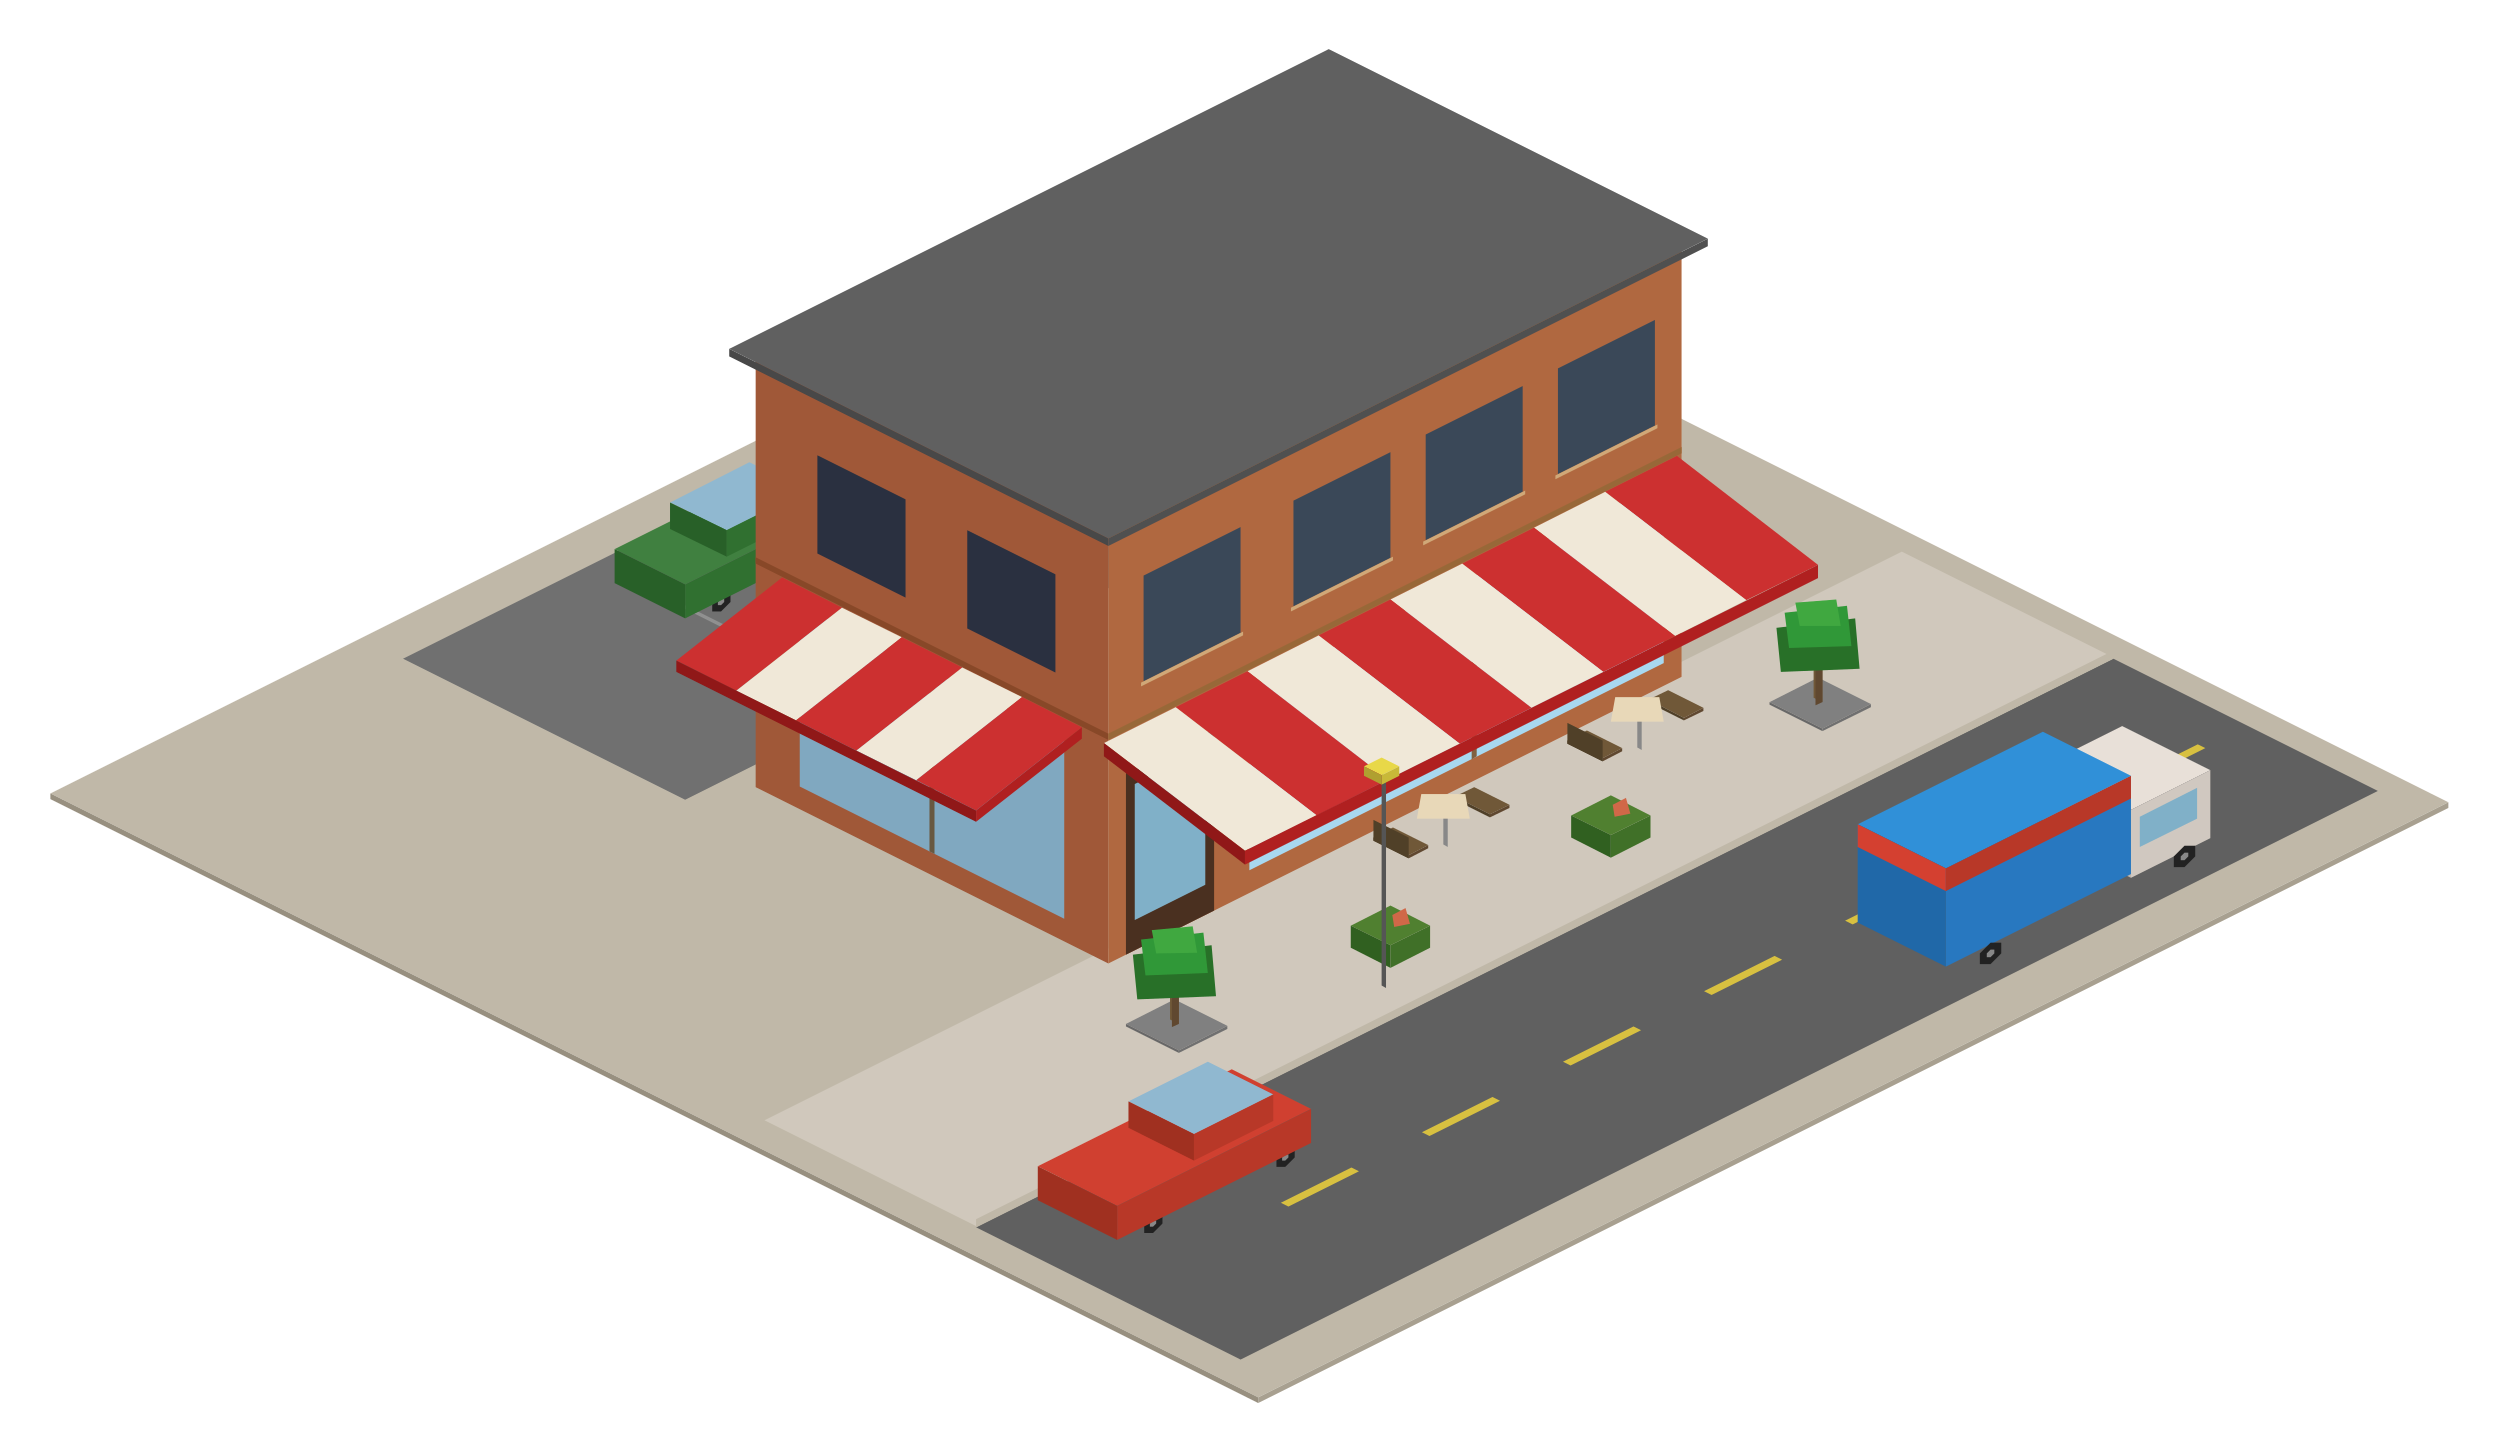
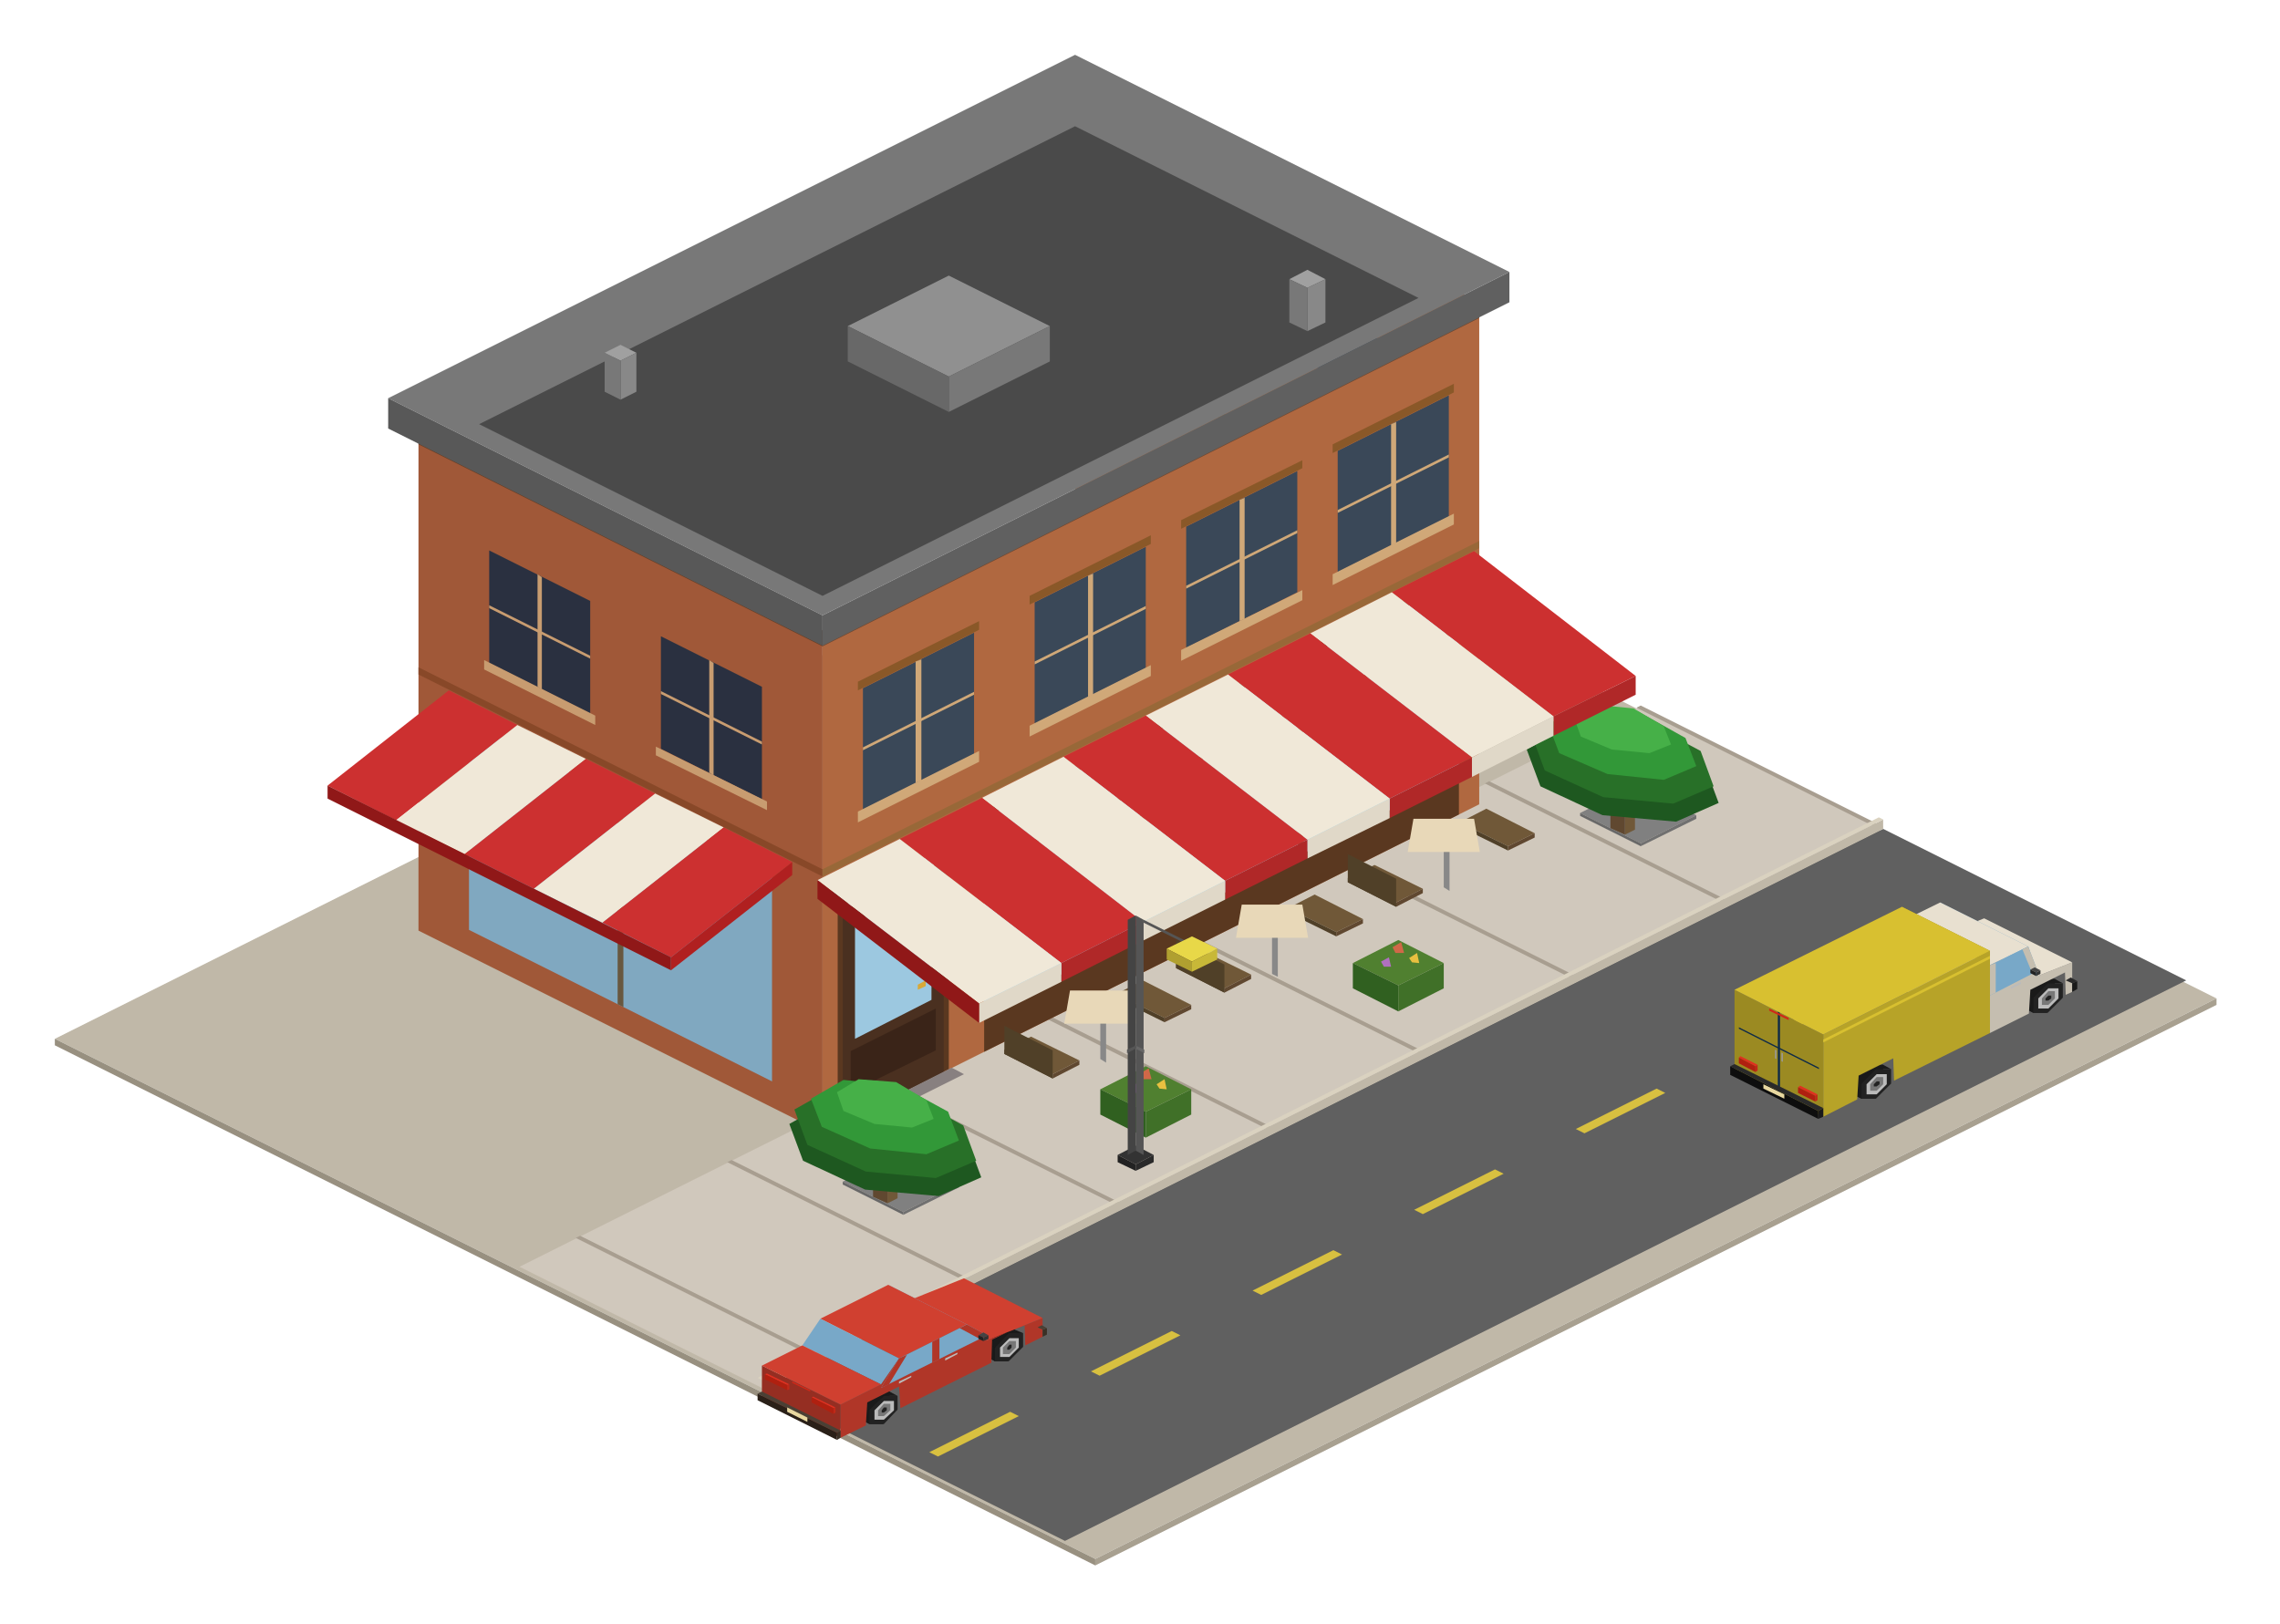
- <svg xmlns="http://www.w3.org/2000/svg" viewBox="-190 -62 397 231" width="397" height="231">
-   <polygon points="7.0,-30.5 198.8,65.4 9.8,159.9 -182.0,64.0" fill="#c0b8a8" />
-   <polygon points="198.8,66.3 198.8,65.4 9.8,159.9 9.8,160.8" fill="#a8a090" />
-   <polygon points="-182.0,64.9 -182.0,64.0 9.8,159.9 9.8,160.8" fill="#989080" />
-   <polygon points="145.6,42.6 187.6,63.6 7.0,153.9 -35.0,132.9" fill="#606060" />
-   <polygon points="159.0,56.2 147.8,61.8 149.0,62.4 160.2,56.8" fill="#d8c040" />
-   <polygon points="136.6,67.4 125.4,73.0 126.6,73.6 137.8,68.0" fill="#d8c040" />
-   <polygon points="114.2,78.6 103.0,84.2 104.2,84.8 115.4,79.2" fill="#d8c040" />
-   <polygon points="91.8,89.8 80.6,95.4 81.8,96.0 93.0,90.4" fill="#d8c040" />
-   <polygon points="69.4,101.0 58.2,106.6 59.4,107.2 70.6,101.6" fill="#d8c040" />
-   <polygon points="47.0,112.2 35.8,117.8 37.0,118.4 48.2,112.8" fill="#d8c040" />
-   <polygon points="24.6,123.4 13.4,129.0 14.6,129.6 25.8,124.0" fill="#d8c040" />
-   <polygon points="112.0,25.6 145.6,42.4 -35.0,132.7 -68.6,115.9" fill="#d0c8bc" />
-   <polygon points="145.6,42.6 145.6,41.3 -35.0,131.6 -35.0,132.9" fill="#c0b8a8" />
-   <polygon points="-21.0,-9.9 23.8,12.5 -81.2,65.0 -126.0,42.6" fill="#707070" />
-   <polygon points="-23.8,-4.4 -24.4,-4.1 12.0,14.1 12.6,13.8" fill="#909090" />
-   <polygon points="-46.2,6.8 -46.8,7.1 -10.4,25.3 -9.8,25.0" fill="#909090" />
-   <polygon points="-68.6,18.0 -69.2,18.3 -32.8,36.5 -32.2,36.2" fill="#909090" />
-   <polygon points="-91.0,29.2 -91.6,29.5 -55.2,47.7 -54.6,47.4" fill="#909090" />
-   <polygon points="-15.3,2.1 -13.8,2.1 -13.8,3.5 -15.3,5.0 -16.7,5.0 -16.7,3.5" fill="#222" />
-   <polygon points="-15.3,3.0 -14.8,3.0 -14.8,3.5 -15.3,4.0 -15.8,4.0 -15.8,3.5" fill="#888" />
-   <polygon points="-30.7,9.8 -29.2,9.8 -29.2,11.2 -30.7,12.7 -32.1,12.7 -32.1,11.2" fill="#222" />
-   <polygon points="-30.7,10.7 -30.2,10.7 -30.2,11.2 -30.7,11.7 -31.2,11.7 -31.2,11.2" fill="#888" />
-   <polygon points="-22.4,-9.8 -11.2,-4.2 -36.4,8.4 -47.6,2.8" fill="#e8e0d0" />
-   <polygon points="-11.2,1.2 -11.2,-4.2 -36.4,8.4 -36.4,13.8" fill="#d0c8b8" />
-   <polygon points="-47.6,8.2 -47.6,2.8 -36.4,8.4 -36.4,13.8" fill="#c0b8a8" />
-   <polygon points="-26.2,-11.0 -17.2,-6.5 -29.8,-0.2 -38.8,-4.6" fill="#90b8d0" />
-   <polygon points="-17.2,-2.3 -17.2,-6.5 -29.8,-0.2 -29.8,4.0" fill="#d0c8b8" />
-   <polygon points="-38.8,-0.4 -38.8,-4.6 -29.8,-0.2 -29.8,4.0" fill="#c0b8a8" />
-   <polygon points="-37.7,13.3 -36.2,13.3 -36.2,14.7 -37.7,16.2 -39.1,16.2 -39.1,14.7" fill="#222" />
-   <polygon points="-37.7,14.2 -37.2,14.2 -37.2,14.7 -37.7,15.2 -38.2,15.2 -38.2,14.7" fill="#888" />
-   <polygon points="-53.1,21.0 -51.6,21.0 -51.6,22.4 -53.1,23.9 -54.5,23.9 -54.5,22.4" fill="#222" />
-   <polygon points="-53.1,21.9 -52.6,21.9 -52.6,22.4 -53.1,22.9 -53.6,22.9 -53.6,22.4" fill="#888" />
-   <polygon points="-44.8,1.4 -33.6,7.0 -58.8,19.6 -70.0,14.0" fill="#3070b0" />
-   <polygon points="-33.6,12.4 -33.6,7.0 -58.8,19.6 -58.8,25.0" fill="#2860a0" />
-   <polygon points="-70.0,19.4 -70.0,14.0 -58.8,19.6 -58.8,25.0" fill="#205090" />
-   <polygon points="-48.6,0.3 -39.6,4.7 -52.2,11.0 -61.2,6.6" fill="#90b8d0" />
-   <polygon points="-39.6,8.9 -39.6,4.7 -52.2,11.0 -52.2,15.2" fill="#2860a0" />
-   <polygon points="-61.2,10.8 -61.2,6.6 -52.2,11.0 -52.2,15.2" fill="#205090" />
-   <polygon points="-60.1,24.5 -58.6,24.5 -58.6,25.9 -60.1,27.4 -61.5,27.4 -61.5,25.9" fill="#222" />
-   <polygon points="-60.1,25.4 -59.6,25.4 -59.6,25.9 -60.1,26.4 -60.6,26.4 -60.6,25.9" fill="#888" />
-   <polygon points="-75.5,32.2 -74.0,32.2 -74.0,33.6 -75.5,35.1 -76.9,35.1 -76.9,33.6" fill="#222" />
-   <polygon points="-75.5,33.1 -75.0,33.1 -75.0,33.6 -75.5,34.1 -76.0,34.1 -76.0,33.6" fill="#888" />
-   <polygon points="-67.2,12.6 -56.0,18.2 -81.2,30.8 -92.4,25.2" fill="#408040" />
-   <polygon points="-56.0,23.6 -56.0,18.2 -81.2,30.8 -81.2,36.2" fill="#307030" />
-   <polygon points="-92.4,30.6 -92.4,25.2 -81.2,30.8 -81.2,36.2" fill="#286028" />
-   <polygon points="-71.0,11.4 -62.0,15.9 -74.6,22.2 -83.6,17.8" fill="#90b8d0" />
-   <polygon points="-62.0,20.1 -62.0,15.9 -74.6,22.2 -74.6,26.4" fill="#307030" />
-   <polygon points="-83.6,22.0 -83.6,17.8 -74.6,22.2 -74.6,26.4" fill="#286028" />
-   <polygon points="147.0,53.3 161.0,60.3 148.4,66.6 134.4,59.6" fill="#e8e0d8" />
-   <polygon points="161.0,71.1 161.0,60.3 148.4,66.6 148.4,77.4" fill="#d0c8c0" />
-   <polygon points="134.4,70.4 134.4,59.6 148.4,66.6 148.4,77.4" fill="#c0b8b0" />
-   <polygon points="158.9,68.0 158.9,63.1 149.8,67.7 149.8,72.5" fill="#80b0c8" />
-   <polygon points="134.4,54.2 148.4,61.2 119.0,75.9 105.0,68.9" fill="#3090d8" />
-   <polygon points="148.4,76.8 148.4,61.2 119.0,75.9 119.0,91.5" fill="#2878c0" />
-   <polygon points="105.0,84.5 105.0,68.9 119.0,75.9 119.0,91.5" fill="#2068a8" />
-   <polygon points="105.0,72.5 105.0,68.9 119.0,75.9 119.0,79.5" fill="#d44030" />
-   <polygon points="148.4,64.8 148.4,61.2 119.0,75.9 119.0,79.5" fill="#b83828" />
-   <polygon points="156.9,72.3 158.6,72.3 158.6,74.0 156.9,75.7 155.2,75.7 155.2,74.0" fill="#222" />
-   <polygon points="156.9,73.4 157.5,73.4 157.5,74.0 156.9,74.6 156.3,74.6 156.3,74.0" fill="#888" />
-   <polygon points="126.1,87.7 127.8,87.7 127.8,89.4 126.1,91.1 124.4,91.1 124.4,89.4" fill="#222" />
-   <polygon points="126.1,88.8 126.7,88.8 126.7,89.4 126.1,90.0 125.5,90.0 125.5,89.4" fill="#888" />
-   <polygon points="98.7,45.6 107.1,49.8 99.4,53.7 91.0,49.5" fill="#808080" />
-   <polygon points="107.1,50.3 107.1,49.8 99.4,53.7 99.4,54.1" fill="#707070" />
-   <polygon points="91.0,49.9 91.0,49.5 99.4,53.7 99.4,54.1" fill="#686868" />
-   <polygon points="98.0,48.8 98.0,38.2 99.4,38.9 99.4,49.5" fill="#705838" />
-   <polygon points="99.4,49.5 99.4,38.9 98.3,39.5 98.3,50.0" fill="#604830" />
-   <polygon points="92.1,37.7 104.6,36.2 105.3,44.2 92.8,44.7" fill="#287028" />
-   <polygon points="93.4,35.3 103.3,34.2 104.0,40.6 94.1,40.9" fill="#309838" />
-   <polygon points="95.1,33.7 101.6,33.2 102.3,37.4 95.8,37.4" fill="#40a840" />
+ <svg xmlns="http://www.w3.org/2000/svg" viewBox="-128 -66 316 225" width="316" height="225">
+   <polygon points="35.0,0.3 179.2,72.4 23.8,150.1 -120.4,78.0" fill="#c0b8a8" />
+   <polygon points="179.2,73.3 179.2,72.4 23.8,150.1 23.8,151.0" fill="#a8a090" />
+   <polygon points="-120.4,78.9 -120.4,78.0 23.8,150.1 23.8,151.0" fill="#989080" />
+   <polygon points="133.0,48.9 175.0,69.9 19.6,147.6 -22.4,126.6" fill="#606060" />
+   <polygon points="146.4,62.5 135.2,68.1 136.4,68.7 147.6,63.1" fill="#d8c040" />
+   <polygon points="124.0,73.7 112.8,79.3 114.0,79.9 125.2,74.3" fill="#d8c040" />
+   <polygon points="101.6,84.9 90.4,90.5 91.6,91.1 102.8,85.5" fill="#d8c040" />
+   <polygon points="79.2,96.1 68.0,101.7 69.2,102.3 80.4,96.7" fill="#d8c040" />
+   <polygon points="56.8,107.3 45.6,112.9 46.8,113.5 58.0,107.9" fill="#d8c040" />
+   <polygon points="34.4,118.5 23.2,124.1 24.4,124.7 35.6,119.1" fill="#d8c040" />
+   <polygon points="12.0,129.7 0.8,135.3 2.0,135.9 13.2,130.3" fill="#d8c040" />
+   <polygon points="99.4,31.9 133.0,48.7 -22.4,126.4 -56.0,109.6" fill="#d0c8bc" />
+   <polygon points="99.4,31.8 133.0,48.6 132.4,48.9 98.8,32.1" fill="#a89e90" />
+   <polygon points="78.4,42.3 112.0,59.1 111.4,59.4 77.8,42.6" fill="#a89e90" />
+   <polygon points="57.4,52.8 91.0,69.6 90.4,69.9 56.8,53.1" fill="#a89e90" />
+   <polygon points="36.4,63.3 70.0,80.1 69.4,80.4 35.8,63.6" fill="#a89e90" />
+   <polygon points="15.4,73.8 49.0,90.6 48.4,90.9 14.8,74.1" fill="#a89e90" />
+   <polygon points="-5.6,84.3 28.0,101.1 27.4,101.4 -6.2,84.6" fill="#a89e90" />
+   <polygon points="-26.6,94.8 7.0,111.6 6.4,111.9 -27.2,95.1" fill="#a89e90" />
+   <polygon points="-47.6,105.3 -14.0,122.1 -14.6,122.4 -48.2,105.6" fill="#a89e90" />
+   <polygon points="133.0,48.9 133.0,47.6 -22.4,125.3 -22.4,126.6" fill="#c0b8a8" />
+   <polygon points="132.4,47.3 133.0,47.6 -22.4,125.3 -23.0,125.0" fill="#dad2c0" />
+   <polygon points="154.7,69.7 156.8,69.7 156.8,71.8 154.7,73.8 152.7,73.8 152.7,71.8" fill="#111" />
+   <polygon points="154.7,69.7 156.8,69.7 157.9,70.3 155.8,70.3" fill="#1a1a1a" />
+   <polygon points="154.7,73.8 152.7,73.8 153.8,74.4 155.8,74.4" fill="#1a1a1a" />
+   <polygon points="152.7,73.8 152.7,71.8 153.8,72.3 153.8,74.4" fill="#1a1a1a" />
+   <polygon points="152.7,71.8 154.7,69.7 155.8,70.3 153.8,72.3" fill="#1a1a1a" />
+   <polygon points="155.8,70.3 157.9,70.3 157.9,72.3 155.8,74.4 153.8,74.4 153.8,72.3" fill="#222" />
+   <polygon points="155.9,71.0 157.3,71.0 157.3,72.4 155.9,73.8 154.5,73.8 154.5,72.4" fill="#bbb" />
+   <polygon points="155.9,71.4 156.8,71.4 156.8,72.4 155.9,73.3 155.0,73.3 155.0,72.4" fill="#777" />
+   <polygon points="155.9,72.0 156.3,72.0 156.3,72.4 155.9,72.7 155.5,72.7 155.5,72.4" fill="#222" />
+   <polygon points="130.9,81.6 133.0,81.6 133.0,83.7 130.9,85.7 128.8,85.7 128.8,83.7" fill="#111" />
+   <polygon points="130.9,81.6 133.0,81.6 134.1,82.2 132.0,82.2" fill="#1a1a1a" />
+   <polygon points="130.9,85.7 128.8,85.7 130.0,86.3 132.0,86.3" fill="#1a1a1a" />
+   <polygon points="128.8,85.7 128.8,83.7 130.0,84.2 130.0,86.3" fill="#1a1a1a" />
+   <polygon points="128.8,83.7 130.9,81.6 132.0,82.2 130.0,84.2" fill="#1a1a1a" />
+   <polygon points="132.0,82.2 134.1,82.2 134.1,84.2 132.0,86.3 130.0,86.3 130.0,84.2" fill="#222" />
+   <polygon points="132.1,82.9 133.5,82.9 133.5,84.3 132.1,85.7 130.7,85.7 130.7,84.3" fill="#bbb" />
+   <polygon points="132.1,83.3 133.0,83.3 133.0,84.3 132.1,85.2 131.2,85.2 131.2,84.3" fill="#777" />
+   <polygon points="132.1,83.9 132.5,83.9 132.5,84.3 132.1,84.6 131.7,84.6 131.7,84.3" fill="#222" />
+   <polygon points="112.4,82.6 124.7,88.8 124.7,77.4 112.4,71.2" fill="#9b8a22" />
+   <polygon points="118.4,85.6 118.7,85.8 118.7,74.4 118.4,74.2" fill="#0e2a48" />
+   <polygon points="113.0,76.6 124.1,82.2 124.1,82.0 113.0,76.4" fill="#0e2a48" />
+   <polygon points="118.0,80.7 118.2,80.8 118.2,79.6 118.0,79.5" fill="#999" />
+   <polygon points="118.9,81.1 119.1,81.2 119.1,80.0 118.9,79.9" fill="#999" />
+   <polygon points="117.2,74.1 119.9,75.4 119.9,75.1 117.2,73.8" fill="#d02818" />
+   <polygon points="159.2,71.5 158.3,71.9 158.2,68.8 153.4,71.2 153.2,74.5 147.8,77.2 147.8,67.8 153.1,65.2 154.4,69.3 159.2,67.4" fill="#c5beb0" />
+   <polygon points="147.0,61.3 159.2,67.4 154.4,69.3 142.2,63.2" fill="#e8e0d0" />
+   <polygon points="142.2,63.2 154.4,69.3 153.1,65.2 140.9,59.1" fill="#78a8c8" />
+   <polygon points="140.9,59.1 153.1,65.2 147.8,67.8 135.6,61.7" fill="#e8e0d0" />
+   <polygon points="154.4,68.6 147.8,72.0 147.8,67.8 153.1,65.2" fill="#78a8c8" />
+   <polygon points="154.4,68.6 153.7,69.0 152.3,65.6 153.1,65.2" fill="#c5beb0" />
+   <polygon points="148.6,71.6 147.8,72.0 147.8,67.8 148.6,67.5" fill="#c5beb0" />
+   <polygon points="152.1,70.4 150.7,71.1 150.7,70.8 152.1,70.1" fill="#bbb" />
+   <polygon points="154.0,68.1 154.8,68.5 154.2,68.8 153.4,68.4" fill="#444" />
+   <polygon points="154.8,69.0 154.8,68.5 154.2,68.8 154.2,69.3" fill="#333" />
+   <polygon points="153.4,68.9 153.4,68.4 154.2,68.8 154.2,69.3" fill="#222" />
+   <polygon points="135.6,71.1 147.8,77.2 147.8,67.8 135.6,61.7" fill="#a7a195" />
+   <polygon points="135.6,61.7 147.8,67.8 147.8,65.8 135.6,59.7" fill="#9b8a22" />
+   <polygon points="147.8,77.2 134.5,83.8 134.4,80.7 129.6,83.1 129.4,86.4 124.7,88.8 124.7,77.4 147.8,65.8" fill="#b7a328" />
+   <polygon points="135.6,59.7 147.8,65.8 124.7,77.4 112.4,71.2" fill="#d8c030" />
+   <polygon points="147.8,66.9 124.7,78.5 124.7,78.1 147.8,66.5" fill="#d8c030" />
+   <polygon points="159.9,71.1 159.2,71.5 159.2,70.3 159.9,70.0" fill="#1a1a1a" />
+   <polygon points="159.0,69.5 159.9,70.0 159.2,70.3 158.3,69.9" fill="#2a2a2a" />
+   <polygon points="124.7,88.8 124.0,89.1 124.0,88.0 124.7,87.6" fill="#1a1a1a" />
+   <polygon points="111.8,83.0 124.0,89.1 124.0,88.0 111.8,81.8" fill="#0e0e0e" />
+   <polygon points="112.4,81.5 124.7,87.6 124.0,88.0 111.8,81.8" fill="#2a2a2a" />
+   <polygon points="113.2,80.4 115.6,81.6 115.3,81.8 113.0,80.6" fill="#e03020" />
+   <polygon points="115.6,82.4 115.6,81.6 115.3,81.8 115.3,82.6" fill="#c02818" />
+   <polygon points="113.0,81.4 113.0,80.6 115.3,81.8 115.3,82.6" fill="#b02010" />
+   <polygon points="121.5,84.5 123.9,85.7 123.6,85.9 121.2,84.7" fill="#e03020" />
+   <polygon points="123.9,86.5 123.9,85.7 123.6,85.9 123.6,86.7" fill="#c02818" />
+   <polygon points="121.2,85.5 121.2,84.7 123.6,85.9 123.6,86.7" fill="#b02010" />
+   <polygon points="116.4,84.9 119.3,86.3 119.3,85.7 116.4,84.3" fill="#e8d8a0" />
+   <polygon points="98.7,42.8 107.1,47.0 99.4,50.9 91.0,46.7" fill="#808080" />
+   <polygon points="107.1,47.5 107.1,47.0 99.4,50.9 99.4,51.3" fill="#707070" />
+   <polygon points="91.0,47.1 91.0,46.7 99.4,50.9 99.4,51.3" fill="#686868" />
+   <polygon points="96.6,38.0 98.6,39.0 97.2,39.7 95.2,38.7" fill="#705838" />
+   <polygon points="98.6,49.0 98.6,39.0 97.2,39.7 97.2,49.7" fill="#705838" />
+   <polygon points="95.2,48.8 95.2,38.7 97.2,39.7 97.2,49.7" fill="#604830" />
+   <polygon points="104.3,47.9 94.1,47.0 85.5,43.0 83.6,37.9 89.5,34.6 99.7,35.6 108.3,40.2 110.2,45.3" fill="#1e5820" />
+   <polygon points="103.9,45.4 94.2,44.5 86.1,40.8 84.3,35.9 89.8,32.8 99.5,33.7 107.7,38.1 109.5,43.0" fill="#287028" />
+   <polygon points="102.6,42.1 94.8,41.3 88.1,38.4 86.6,34.4 91.1,31.8 99.0,32.6 105.6,36.3 107.1,40.2" fill="#329838" />
+   <polygon points="100.6,38.4 95.4,37.9 91.1,36.1 90.2,33.6 93.2,31.7 98.4,32.2 102.6,34.7 103.6,37.2" fill="#46b048" />
  <polygon points="21.0,17.5 21.0,-52.1 77.0,-24.1 77.0,45.5" fill="#c07850" />
  <polygon points="30.8,-19.6 30.8,-35.2 44.8,-28.2 44.8,-12.6" fill="#3a4858" />
  <polygon points="54.6,-7.7 54.6,-23.3 68.6,-16.3 68.6,-0.7" fill="#3a4858" />
  <polygon points="21.0,-18.0 21.0,-19.0 77.0,9.0 77.0,10.0" fill="#a06838" />
  <polygon points="-70.0,63.0 -70.0,-6.6 -14.0,21.4 -14.0,91.0" fill="#a05838" />
  <polygon points="-63.0,62.9 -63.0,34.1 -21.0,55.1 -21.0,83.9" fill="#80a8c0" />
  <polygon points="-42.4,73.2 -42.4,44.4 -41.6,44.8 -41.6,73.6" fill="#685840" />
  <polygon points="-70.0,27.5 -70.0,26.5 -14.0,54.5 -14.0,55.5" fill="#884828" />
  <polygon points="-60.2,25.9 -60.2,10.3 -46.2,17.3 -46.2,32.9" fill="#2a3040" />
+   <polygon points="-60.9,26.8 -60.9,25.5 -45.5,33.2 -45.5,34.5" fill="#c89c70" />
+   <polygon points="-53.5,29.2 -53.5,13.6 -52.9,14.0 -52.9,29.6" fill="#c89c70" />
+   <polygon points="-60.2,18.3 -60.2,17.9 -46.2,24.9 -46.2,25.3" fill="#c89c70" />
  <polygon points="-36.4,37.8 -36.4,22.2 -22.4,29.2 -22.4,44.8" fill="#2a3040" />
+   <polygon points="-37.1,38.7 -37.1,37.5 -21.7,45.1 -21.7,46.3" fill="#c89c70" />
+   <polygon points="-29.7,41.1 -29.7,25.5 -29.1,25.9 -29.1,41.5" fill="#c89c70" />
+   <polygon points="-36.4,30.2 -36.4,29.8 -22.4,36.8 -22.4,37.2" fill="#c89c70" />
  <polygon points="77.0,45.5 77.0,-24.1 -14.0,21.4 -14.0,91.0" fill="#b06840" />
-   <polygon points="74.2,43.3 74.2,14.5 8.4,47.4 8.4,76.2" fill="#a8d8f0" />
-   <polygon points="44.5,58.1 44.5,29.3 43.7,29.8 43.7,58.6" fill="#806040" />
+   <polygon points="74.2,46.9 74.2,41.5 8.4,74.4 8.4,79.8" fill="#5a3820" />
+   <polygon points="74.2,41.5 74.2,14.5 8.4,47.4 8.4,74.4" fill="#a8d8f0" />
+   <polygon points="52.6,52.3 52.6,25.3 51.9,25.6 51.9,52.6" fill="#806040" />
+   <polygon points="30.7,63.3 30.7,36.3 30.0,36.6 30.0,63.6" fill="#806040" />
+   <polygon points="74.2,21.5 74.2,21.0 8.4,53.9 8.4,54.4" fill="#806040" />
+   <polygon points="74.2,14.5 74.2,13.5 8.4,46.4 8.4,47.4" fill="#503018" />
+   <polygon points="3.5,82.2 3.5,51.7 -11.9,59.4 -11.9,90.0" fill="#5a3820" />
  <polygon points="2.8,82.6 2.8,53.8 -11.2,60.8 -11.2,89.6" fill="#4a3020" />
-   <polygon points="1.4,78.5 1.4,56.9 -9.8,62.5 -9.8,84.1" fill="#80b0c8" />
+   <polygon points="1.1,72.6 1.1,56.4 -9.5,61.8 -9.5,78.0" fill="#9cc8e0" />
+   <polygon points="1.7,79.6 1.7,73.8 -10.1,79.7 -10.1,85.4" fill="#3a2418" />
+   <polygon points="2.1,53.6 2.1,52.0 -10.5,58.3 -10.5,59.9" fill="#a0c8d8" />
+   <polygon points="0.3,70.7 0.3,69.9 -0.8,70.5 -0.8,71.2" fill="#d8a838" />
+   <polygon points="3.9,82.0 5.6,82.9 -10.6,91.0 -12.3,90.2" fill="#888080" />
  <polygon points="77.0,10.0 77.0,9.0 -14.0,54.5 -14.0,55.5" fill="#986838" />
  <polygon points="72.8,5.6 72.8,-11.2 57.4,-3.5 57.4,13.3" fill="#3a4858" />
-   <polygon points="73.2,6.0 73.2,5.4 57.0,13.5 57.0,14.1" fill="#d0a878" />
+   <polygon points="73.5,6.7 73.5,5.2 56.7,13.6 56.7,15.1" fill="#d0a878" />
+   <polygon points="73.5,-11.6 73.5,-12.8 56.7,-4.4 56.7,-3.2" fill="#8a5828" />
+   <polygon points="65.5,9.3 65.5,-7.5 64.8,-7.2 64.8,9.6" fill="#d0a878" />
+   <polygon points="72.8,-2.6 72.8,-3.0 57.4,4.7 57.4,5.1" fill="#d0a878" />
  <polygon points="51.8,16.1 51.8,-0.7 36.4,7.0 36.4,23.8" fill="#3a4858" />
-   <polygon points="52.2,16.5 52.2,15.9 36.0,24.0 36.0,24.6" fill="#d0a878" />
+   <polygon points="52.5,17.2 52.5,15.8 35.7,24.1 35.7,25.6" fill="#d0a878" />
+   <polygon points="52.5,-1.1 52.5,-2.2 35.7,6.1 35.7,7.3" fill="#8a5828" />
+   <polygon points="44.5,19.8 44.5,3.0 43.8,3.3 43.8,20.1" fill="#d0a878" />
+   <polygon points="51.8,7.9 51.8,7.5 36.4,15.2 36.4,15.6" fill="#d0a878" />
  <polygon points="30.8,26.6 30.8,9.8 15.4,17.5 15.4,34.3" fill="#3a4858" />
-   <polygon points="31.2,27.0 31.2,26.4 15.0,34.5 15.0,35.1" fill="#d0a878" />
+   <polygon points="31.5,27.7 31.5,26.2 14.7,34.6 14.7,36.1" fill="#d0a878" />
+   <polygon points="31.5,9.4 31.5,8.2 14.7,16.6 14.7,17.8" fill="#8a5828" />
+   <polygon points="23.5,30.3 23.5,13.5 22.8,13.8 22.8,30.6" fill="#d0a878" />
+   <polygon points="30.8,18.4 30.8,18.0 15.4,25.7 15.4,26.1" fill="#d0a878" />
  <polygon points="7.0,38.5 7.0,21.7 -8.4,29.4 -8.4,46.2" fill="#3a4858" />
-   <polygon points="7.4,38.9 7.4,38.3 -8.8,46.4 -8.8,47.0" fill="#d0a878" />
-   <polygon points="21.0,-54.2 81.2,-24.1 -14.0,23.5 -74.2,-6.6" fill="#606060" />
-   <polygon points="81.2,-22.9 81.2,-24.1 -14.0,23.5 -14.0,24.7" fill="#505050" />
-   <polygon points="-74.2,-5.4 -74.2,-6.6 -14.0,23.5 -14.0,24.7" fill="#484848" />
+   <polygon points="7.7,39.6 7.7,38.1 -9.1,46.5 -9.1,48.0" fill="#d0a878" />
+   <polygon points="7.7,21.3 7.7,20.1 -9.1,28.5 -9.1,29.7" fill="#8a5828" />
+   <polygon points="-0.3,42.2 -0.3,25.4 -1.1,25.7 -1.1,42.5" fill="#d0a878" />
+   <polygon points="7.0,30.3 7.0,29.9 -8.4,37.6 -8.4,38.0" fill="#d0a878" />
+   <polygon points="77.0,-21.9 77.0,-24.1 -14.0,21.4 -14.0,23.6" fill="#704830" />
+   <polygon points="-70.0,-4.4 -70.0,-6.6 -14.0,21.4 -14.0,23.6" fill="#684028" />
+   <polygon points="21.0,-58.4 81.2,-28.3 -14.0,19.3 -74.2,-10.8" fill="#787878" />
+   <polygon points="21.0,-48.5 68.6,-24.7 -14.0,16.6 -61.6,-7.2" fill="#4a4a4a" />
+   <polygon points="81.2,-24.1 81.2,-28.3 -14.0,19.3 -14.0,23.5" fill="#606060" />
+   <polygon points="-74.2,-6.6 -74.2,-10.8 -14.0,19.3 -14.0,23.5" fill="#585858" />
+   <polygon points="3.5,-27.8 17.5,-20.8 3.5,-13.8 -10.5,-20.8" fill="#909090" />
+   <polygon points="17.5,-15.9 17.5,-20.8 3.5,-13.8 3.5,-8.9" fill="#787878" />
+   <polygon points="-10.5,-15.9 -10.5,-20.8 3.5,-13.8 3.5,-8.9" fill="#686868" />
+   <polygon points="53.2,-28.6 55.7,-27.3 53.2,-26.1 50.7,-27.3" fill="#a0a0a0" />
+   <polygon points="55.7,-21.3 55.7,-27.3 53.2,-26.1 53.2,-20.1" fill="#888888" />
+   <polygon points="50.7,-21.3 50.7,-27.3 53.2,-26.1 53.2,-20.1" fill="#787878" />
+   <polygon points="-42.0,-18.2 -39.8,-17.1 -42.0,-16.0 -44.2,-17.1" fill="#a0a0a0" />
+   <polygon points="-39.8,-11.7 -39.8,-17.1 -42.0,-16.0 -42.0,-10.6" fill="#888888" />
+   <polygon points="-44.2,-11.7 -44.2,-17.1 -42.0,-16.0 -42.0,-10.6" fill="#787878" />
+   <polygon points="74.2,12.1 74.2,16.3 78.4,14.2" fill="#404040" />
+   <polygon points="-12.6,55.5 -12.6,59.7 -8.4,57.6" fill="#404040" />
  <polygon points="76.3,10.4 98.7,27.7 87.3,33.3 64.9,16.1" fill="#cc3030" />
  <polygon points="64.9,16.1 87.3,33.3 76.0,39.0 53.6,21.8" fill="#f0e8d8" />
  <polygon points="53.6,21.8 76.0,39.0 64.6,44.7 42.2,27.5" fill="#cc3030" />
  <polygon points="42.2,27.5 64.6,44.7 53.2,50.4 30.8,33.2" fill="#f0e8d8" />
  <polygon points="30.8,33.2 53.2,50.4 41.8,56.1 19.4,38.9" fill="#cc3030" />
  <polygon points="19.4,38.9 41.8,56.1 30.4,61.8 8.1,44.6" fill="#f0e8d8" />
  <polygon points="8.1,44.6 30.4,61.8 19.1,67.5 -3.3,50.3" fill="#cc3030" />
  <polygon points="-3.3,50.3 19.1,67.5 7.7,73.1 -14.7,56.0" fill="#f0e8d8" />
-   <polygon points="98.7,29.8 98.7,27.7 7.7,73.1 7.7,75.3" fill="#b02020" />
-   <polygon points="-14.7,56.0 7.7,73.1 7.7,75.3 -14.7,58.1" fill="#901818" />
+   <polygon points="98.7,30.3 98.7,27.7 87.3,33.3 87.3,36.0" fill="#b02828" />
+   <polygon points="87.3,36.0 87.3,33.3 76.0,39.0 76.0,41.7" fill="#e0d8c8" />
+   <polygon points="76.0,41.7 76.0,39.0 64.6,44.7 64.6,47.4" fill="#b02828" />
+   <polygon points="64.6,47.4 64.6,44.7 53.2,50.4 53.2,53.0" fill="#e0d8c8" />
+   <polygon points="53.2,53.0 53.2,50.4 41.8,56.1 41.8,58.7" fill="#b02828" />
+   <polygon points="41.8,58.7 41.8,56.1 30.4,61.8 30.4,64.4" fill="#e0d8c8" />
+   <polygon points="30.4,64.4 30.4,61.8 19.1,67.5 19.1,70.1" fill="#b02828" />
+   <polygon points="19.1,70.1 19.1,67.5 7.7,73.1 7.7,75.8" fill="#e0d8c8" />
+   <polygon points="-14.7,56.0 7.7,73.1 7.7,75.8 -14.7,58.6" fill="#901818" />
  <polygon points="-65.8,29.7 -56.3,34.5 -73.1,47.7 -82.6,42.9" fill="#cc3030" />
  <polygon points="-56.3,34.5 -46.8,39.2 -63.6,52.4 -73.1,47.7" fill="#f0e8d8" />
  <polygon points="-46.8,39.2 -37.2,44.0 -54.0,57.2 -63.6,52.4" fill="#cc3030" />
  <polygon points="-37.2,44.0 -27.7,48.7 -44.5,61.9 -54.0,57.2" fill="#f0e8d8" />
  <polygon points="-27.7,48.7 -18.2,53.5 -35.0,66.7 -44.5,61.9" fill="#cc3030" />
  <polygon points="-82.6,44.7 -82.6,42.9 -35.0,66.7 -35.0,68.5" fill="#901818" />
  <polygon points="-18.2,53.5 -35.0,66.7 -35.0,68.5 -18.2,55.3" fill="#b02020" />
-   <polygon points="70.0,56.7 70.0,50.7 70.7,51.1 70.7,57.1" fill="#888" />
-   <polygon points="74.9,47.6 80.5,50.4 77.4,52.0 71.8,49.1" fill="#705838" />
-   <polygon points="80.5,50.9 80.5,50.4 77.4,52.0 77.4,52.4" fill="#604830" />
-   <polygon points="71.8,49.6 71.8,49.1 77.4,52.0 77.4,52.4" fill="#504028" />
-   <polygon points="66.5,48.7 73.5,48.7 74.2,52.6 65.8,52.6" fill="#e8d8b8" />
-   <polygon points="62.0,54.0 67.6,56.8 64.5,58.4 58.9,55.6" fill="#705838" />
-   <polygon points="67.6,57.3 67.6,56.8 64.5,58.4 64.5,58.9" fill="#604830" />
-   <polygon points="58.9,56.1 58.9,55.6 64.5,58.4 64.5,58.9" fill="#504028" />
-   <polygon points="58.9,56.1 58.9,52.8 64.5,55.6 64.5,58.9" fill="#504028" />
-   <polygon points="39.2,72.1 39.2,66.1 39.9,66.5 39.9,72.5" fill="#888" />
-   <polygon points="44.1,63.0 49.7,65.8 46.6,67.3 41.0,64.5" fill="#705838" />
-   <polygon points="49.7,66.3 49.7,65.8 46.6,67.3 46.6,67.8" fill="#604830" />
-   <polygon points="41.0,65.0 41.0,64.5 46.6,67.3 46.6,67.8" fill="#504028" />
-   <polygon points="35.7,64.1 42.7,64.1 43.4,68.0 35.0,68.0" fill="#e8d8b8" />
-   <polygon points="31.2,69.4 36.8,72.2 33.7,73.8 28.1,71.0" fill="#705838" />
-   <polygon points="36.8,72.7 36.8,72.2 33.7,73.8 33.7,74.3" fill="#604830" />
-   <polygon points="28.1,71.5 28.1,71.0 33.7,73.8 33.7,74.3" fill="#504028" />
-   <polygon points="28.1,71.5 28.1,68.2 33.7,71.0 33.7,74.3" fill="#504028" />
+   <polygon points="72.1,57.0 72.1,49.8 72.9,50.3 72.9,57.5" fill="#888" />
+   <polygon points="78.0,46.1 84.7,49.5 81.0,51.3 74.3,48.0" fill="#705838" />
+   <polygon points="84.7,50.1 84.7,49.5 81.0,51.3 81.0,51.9" fill="#604830" />
+   <polygon points="74.3,48.6 74.3,48.0 81.0,51.3 81.0,51.9" fill="#504028" />
+   <polygon points="67.9,47.5 76.3,47.5 77.1,52.1 67.1,52.1" fill="#e8d8b8" />
+   <polygon points="62.5,53.9 69.2,57.2 65.5,59.1 58.8,55.7" fill="#705838" />
+   <polygon points="69.2,57.8 69.2,57.2 65.5,59.1 65.5,59.7" fill="#604830" />
+   <polygon points="58.8,56.3 58.8,55.7 65.5,59.1 65.5,59.7" fill="#504028" />
+   <polygon points="58.8,56.3 58.8,52.4 65.5,55.8 65.5,59.7" fill="#504028" />
+   <polygon points="48.3,69.0 48.3,61.8 49.1,62.2 49.1,69.4" fill="#888" />
+   <polygon points="54.2,58.0 60.9,61.4 57.2,63.2 50.5,59.9" fill="#705838" />
+   <polygon points="60.9,62.0 60.9,61.4 57.2,63.2 57.2,63.8" fill="#604830" />
+   <polygon points="50.5,60.5 50.5,59.9 57.2,63.2 57.2,63.8" fill="#504028" />
+   <polygon points="44.1,59.4 52.5,59.4 53.3,64.0 43.3,64.0" fill="#e8d8b8" />
+   <polygon points="38.7,65.8 45.4,69.1 41.7,71.0 35.0,67.6" fill="#705838" />
+   <polygon points="45.4,69.7 45.4,69.1 41.7,71.0 41.7,71.6" fill="#604830" />
+   <polygon points="35.0,68.2 35.0,67.6 41.7,71.0 41.7,71.6" fill="#504028" />
+   <polygon points="35.0,68.2 35.0,64.3 41.7,67.7 41.7,71.6" fill="#504028" />
+   <polygon points="24.5,80.8 24.5,73.6 25.3,74.1 25.3,81.3" fill="#888" />
+   <polygon points="30.4,69.9 37.1,73.3 33.4,75.1 26.7,71.8" fill="#705838" />
+   <polygon points="37.1,73.9 37.1,73.3 33.4,75.1 33.4,75.7" fill="#604830" />
+   <polygon points="26.7,72.4 26.7,71.8 33.4,75.1 33.4,75.7" fill="#504028" />
+   <polygon points="20.3,71.3 28.7,71.3 29.5,75.9 19.5,75.9" fill="#e8d8b8" />
+   <polygon points="14.9,77.7 21.6,81.0 17.9,82.9 11.2,79.5" fill="#705838" />
+   <polygon points="21.6,81.6 21.6,81.0 17.9,82.9 17.9,83.5" fill="#604830" />
+   <polygon points="11.2,80.1 11.2,79.5 17.9,82.9 17.9,83.5" fill="#504028" />
+   <polygon points="11.2,80.1 11.2,76.2 17.9,79.6 17.9,83.5" fill="#504028" />
  <polygon points="65.8,64.3 72.1,67.5 65.8,70.6 59.5,67.5" fill="#508030" />
  <polygon points="72.1,71.0 72.1,67.5 65.8,70.6 65.8,74.2" fill="#407028" />
  <polygon points="59.5,71.0 59.5,67.5 65.8,70.6 65.8,74.2" fill="#306020" />
-   <polygon points="66.1,65.8 68.2,64.7 68.9,67.2 66.4,67.7" fill="#d06848" />
+   <polygon points="65.0,65.3 66.2,64.6 66.6,66.1 65.4,66.1" fill="#d06848" />
+   <polygon points="67.3,66.8 68.4,66.1 68.7,67.5 67.7,67.4" fill="#e8c040" />
+   <polygon points="63.4,67.3 64.5,66.7 64.8,68.0 63.8,68.0" fill="#b070c0" />
  <polygon points="30.8,81.8 37.1,85.0 30.8,88.1 24.5,85.0" fill="#508030" />
  <polygon points="37.1,88.5 37.1,85.0 30.8,88.1 30.8,91.7" fill="#407028" />
  <polygon points="24.5,88.5 24.5,85.0 30.8,88.1 30.8,91.7" fill="#306020" />
-   <polygon points="31.1,83.3 33.2,82.2 33.9,84.7 31.4,85.2" fill="#d06848" />
-   <polygon points="-3.5,96.7 4.9,100.9 -2.8,104.8 -11.2,100.6" fill="#808080" />
-   <polygon points="4.9,101.4 4.9,100.9 -2.8,104.8 -2.8,105.2" fill="#707070" />
-   <polygon points="-11.2,101.0 -11.2,100.6 -2.8,104.8 -2.8,105.2" fill="#686868" />
-   <polygon points="-4.2,99.9 -4.2,90.4 -2.8,91.1 -2.8,100.6" fill="#705838" />
-   <polygon points="-2.8,100.6 -2.8,91.1 -3.9,91.6 -3.9,101.1" fill="#604830" />
-   <polygon points="-10.1,89.6 2.4,88.1 3.1,96.2 -9.4,96.7" fill="#287028" />
-   <polygon points="-8.8,87.2 1.1,86.1 1.8,92.5 -8.1,92.9" fill="#309838" />
-   <polygon points="-7.1,85.7 -0.6,85.1 0.1,89.3 -6.4,89.4" fill="#40a840" />
-   <polygon points="29.4,94.5 29.4,60.9 30.1,61.3 30.1,94.9" fill="#555" />
-   <polygon points="29.4,58.3 32.2,59.7 29.4,61.1 26.6,59.7" fill="#e8d848" />
-   <polygon points="32.2,61.2 32.2,59.7 29.4,61.1 29.4,62.6" fill="#c8b838" />
-   <polygon points="26.6,61.2 26.6,59.7 29.4,61.1 29.4,62.6" fill="#b0a030" />
-   <polygon points="14.1,120.4 15.6,120.4 15.6,121.8 14.1,123.3 12.7,123.3 12.7,121.8" fill="#222" />
-   <polygon points="14.1,121.3 14.6,121.3 14.6,121.8 14.1,122.3 13.6,122.3 13.6,121.8" fill="#888" />
-   <polygon points="-6.9,130.9 -5.4,130.9 -5.4,132.3 -6.9,133.8 -8.3,133.8 -8.3,132.3" fill="#222" />
-   <polygon points="-6.9,131.8 -6.4,131.8 -6.4,132.3 -6.9,132.8 -7.4,132.8 -7.4,132.3" fill="#888" />
-   <polygon points="5.6,107.8 18.2,114.1 -12.6,129.5 -25.2,123.2" fill="#d04030" />
-   <polygon points="18.2,119.5 18.2,114.1 -12.6,129.5 -12.6,134.9" fill="#b83828" />
-   <polygon points="-25.2,128.6 -25.2,123.2 -12.6,129.5 -12.6,134.9" fill="#a03020" />
-   <polygon points="1.8,106.6 12.2,111.8 -0.4,118.1 -10.8,112.9" fill="#90b8d0" />
-   <polygon points="12.2,116.0 12.2,111.8 -0.4,118.1 -0.4,122.3" fill="#b83828" />
-   <polygon points="-10.8,117.1 -10.8,112.9 -0.4,118.1 -0.4,122.3" fill="#a03020" />
+   <polygon points="30.0,82.8 31.2,82.1 31.6,83.6 30.4,83.6" fill="#d06848" />
+   <polygon points="32.3,84.3 33.4,83.6 33.7,85.0 32.7,84.9" fill="#e8c040" />
+   <polygon points="28.4,84.8 29.5,84.2 29.8,85.5 28.8,85.5" fill="#b070c0" />
+   <polygon points="-3.5,93.9 4.9,98.1 -2.8,102.0 -11.2,97.8" fill="#808080" />
+   <polygon points="4.9,98.6 4.9,98.1 -2.8,102.0 -2.8,102.4" fill="#707070" />
+   <polygon points="-11.2,98.2 -11.2,97.8 -2.8,102.0 -2.8,102.4" fill="#686868" />
+   <polygon points="-5.6,90.1 -3.6,91.1 -5.0,91.8 -7.0,90.8" fill="#705838" />
+   <polygon points="-3.6,100.1 -3.6,91.1 -5.0,91.8 -5.0,100.8" fill="#705838" />
+   <polygon points="-7.0,99.9 -7.0,90.8 -5.0,91.8 -5.0,100.8" fill="#604830" />
+   <polygon points="2.1,99.8 -8.1,98.9 -16.7,94.9 -18.6,89.8 -12.7,86.5 -2.5,87.5 6.1,92.1 8.0,97.2" fill="#1e5820" />
+   <polygon points="1.7,97.3 -8.0,96.4 -16.1,92.7 -17.9,87.8 -12.4,84.7 -2.7,85.6 5.5,90.0 7.3,94.9" fill="#287028" />
+   <polygon points="0.4,94.0 -7.4,93.2 -14.1,90.2 -15.6,86.3 -11.1,83.7 -3.2,84.5 3.4,88.1 4.9,92.1" fill="#329838" />
+   <polygon points="-1.6,90.3 -6.8,89.8 -11.1,88.0 -12.0,85.4 -9.0,83.6 -3.8,84.0 0.4,86.5 1.4,89.1" fill="#46b048" />
+   <polygon points="29.4,92.8 31.9,94.1 29.4,95.4 26.9,94.1" fill="#333" />
+   <polygon points="31.9,95.1 31.9,94.1 29.4,95.4 29.4,96.3" fill="#2a2a2a" />
+   <polygon points="26.9,95.1 26.9,94.1 29.4,95.4 29.4,96.3" fill="#222" />
+   <polygon points="29.4,93.5 29.4,60.9 30.5,61.5 30.5,94.1" fill="#555" />
+   <polygon points="29.4,93.5 29.4,60.9 28.3,61.5 28.3,94.1" fill="#444" />
+   <polygon points="29.3,79.3 29.3,78.9 30.6,79.5 30.6,80.0" fill="#666" />
+   <polygon points="29.5,79.3 29.5,78.9 28.2,79.5 28.2,80.0" fill="#555" />
+   <polygon points="30.5,61.9 30.5,61.5 37.5,65.0 37.5,65.4" fill="#555" />
+   <polygon points="37.2,63.8 40.7,65.5 37.2,67.3 33.7,65.5" fill="#e8d848" />
+   <polygon points="40.7,67.0 40.7,65.5 37.2,67.3 37.2,68.7" fill="#c8b838" />
+   <polygon points="33.7,67.0 33.7,65.5 37.2,67.3 37.2,68.7" fill="#b0a030" />
+   <polygon points="10.7,118.3 12.6,118.3 12.6,120.2 10.7,122.1 8.8,122.1 8.8,120.2" fill="#111" />
+   <polygon points="10.7,118.3 12.6,118.3 13.8,118.8 11.8,118.8" fill="#1a1a1a" />
+   <polygon points="10.7,122.1 8.8,122.1 9.9,122.7 11.8,122.7" fill="#1a1a1a" />
+   <polygon points="8.8,122.1 8.8,120.2 9.9,120.8 9.9,122.7" fill="#1a1a1a" />
+   <polygon points="8.8,120.2 10.7,118.3 11.8,118.8 9.9,120.8" fill="#1a1a1a" />
+   <polygon points="11.8,118.8 13.8,118.8 13.8,120.7 11.8,122.7 9.9,122.7 9.9,120.8" fill="#222" />
+   <polygon points="11.9,119.5 13.2,119.5 13.2,120.8 11.9,122.1 10.6,122.1 10.6,120.8" fill="#bbb" />
+   <polygon points="11.9,119.9 12.8,119.9 12.8,120.8 11.9,121.7 11.0,121.7 11.0,120.8" fill="#777" />
+   <polygon points="11.9,120.4 12.2,120.4 12.2,120.8 11.9,121.1 11.6,121.1 11.6,120.8" fill="#222" />
+   <polygon points="-6.7,127.0 -4.7,126.9 -4.7,128.9 -6.7,130.8 -8.6,130.8 -8.6,128.9" fill="#111" />
+   <polygon points="-6.7,127.0 -4.7,126.9 -3.6,127.5 -5.5,127.5" fill="#1a1a1a" />
+   <polygon points="-6.7,130.8 -8.6,130.8 -7.5,131.4 -5.5,131.4" fill="#1a1a1a" />
+   <polygon points="-8.6,130.8 -8.6,128.9 -7.5,129.4 -7.5,131.4" fill="#1a1a1a" />
+   <polygon points="-8.6,128.9 -6.7,127.0 -5.5,127.5 -7.5,129.4" fill="#1a1a1a" />
+   <polygon points="-5.5,127.5 -3.6,127.5 -3.6,129.4 -5.5,131.4 -7.5,131.4 -7.5,129.4" fill="#222" />
+   <polygon points="-5.5,128.2 -4.1,128.2 -4.1,129.5 -5.5,130.8 -6.8,130.8 -6.8,129.5" fill="#bbb" />
+   <polygon points="-5.5,128.6 -4.6,128.6 -4.6,129.5 -5.5,130.3 -6.3,130.3 -6.3,129.5" fill="#777" />
+   <polygon points="-5.5,129.1 -5.1,129.1 -5.1,129.5 -5.5,129.8 -5.8,129.8 -5.8,129.5" fill="#222" />
+   <polygon points="-22.4,127.8 -11.5,133.3 -11.5,128.7 -22.4,123.3" fill="#952e22" />
+   <polygon points="16.5,119.3 14.1,120.5 14.0,117.5 9.5,119.7 9.4,122.9 -3.2,129.2 -3.4,126.2 -7.8,128.4 -8.0,131.6 -11.5,133.3 -11.5,128.7 -5.9,125.9 -3.4,122.3 6.0,117.6 8.8,119.8 16.5,116.7" fill="#b03628" />
+   <polygon points="5.6,111.2 16.5,116.7 8.8,119.8 -2.1,114.3" fill="#d04030" />
+   <polygon points="-2.1,114.3 8.8,119.8 6.0,117.6 -4.9,112.1" fill="#78a8c8" />
+   <polygon points="-4.9,112.1 6.0,117.6 -3.4,122.3 -14.3,116.8" fill="#d04030" />
+   <polygon points="-14.3,116.8 -3.4,122.3 -5.9,125.9 -16.8,120.5" fill="#78a8c8" />
+   <polygon points="-16.8,120.5 -5.9,125.9 -11.5,128.7 -22.4,123.3" fill="#d04030" />
+   <polygon points="8.8,119.1 -5.9,126.4 -3.4,122.3 6.0,117.6" fill="#78a8c8" />
+   <polygon points="8.8,119.1 7.8,119.6 5.0,118.1 6.0,117.6" fill="#b03628" />
+   <polygon points="2.2,122.4 1.2,122.9 1.2,120.0 2.2,119.5" fill="#b03628" />
+   <polygon points="-4.8,125.9 -5.9,126.4 -3.4,122.3 -2.3,121.8" fill="#b03628" />
+   <polygon points="-1.7,124.9 -3.4,125.8 -3.4,125.5 -1.7,124.7" fill="#bbb" />
+   <polygon points="4.7,121.7 3.0,122.6 3.0,122.3 4.7,121.5" fill="#bbb" />
+   <polygon points="8.3,118.7 9.0,119.1 8.3,119.4 7.6,119.1" fill="#444" />
+   <polygon points="9.0,119.6 9.0,119.1 8.3,119.4 8.3,119.9" fill="#333" />
+   <polygon points="7.6,119.6 7.6,119.1 8.3,119.4 8.3,119.9" fill="#222" />
+   <polygon points="17.1,119.0 16.5,119.3 16.5,118.3 17.1,118.1" fill="#3a3025" />
+   <polygon points="16.4,117.7 17.1,118.1 16.5,118.3 15.8,118.0" fill="#4a4035" />
+   <polygon points="-11.5,133.3 -12.0,133.6 -12.0,132.6 -11.5,132.3" fill="#3a3025" />
+   <polygon points="-23.0,128.1 -12.0,133.6 -12.0,132.6 -23.0,127.2" fill="#2a2018" />
+   <polygon points="-22.4,126.9 -11.5,132.3 -12.0,132.6 -23.0,127.2" fill="#4a4035" />
+   <polygon points="-21.7,124.4 -18.6,125.9 -18.9,126.0 -22.0,124.5" fill="#e03020" />
+   <polygon points="-18.6,126.6 -18.6,125.9 -18.9,126.0 -18.9,126.7" fill="#c02818" />
+   <polygon points="-22.0,125.2 -22.0,124.5 -18.9,126.0 -18.9,126.7" fill="#b02010" />
+   <polygon points="-15.3,127.6 -12.2,129.1 -12.5,129.2 -15.5,127.7" fill="#e03020" />
+   <polygon points="-12.2,129.8 -12.2,129.1 -12.5,129.2 -12.5,130.0" fill="#c02818" />
+   <polygon points="-15.5,128.4 -15.5,127.7 -12.5,129.2 -12.5,130.0" fill="#b02010" />
+   <polygon points="-18.2,125.7 -15.7,126.9 -15.7,126.7 -18.2,125.5" fill="#d02818" />
+   <polygon points="-18.9,129.7 -16.1,131.1 -16.1,130.5 -18.9,129.1" fill="#e8d8a0" />
</svg>
